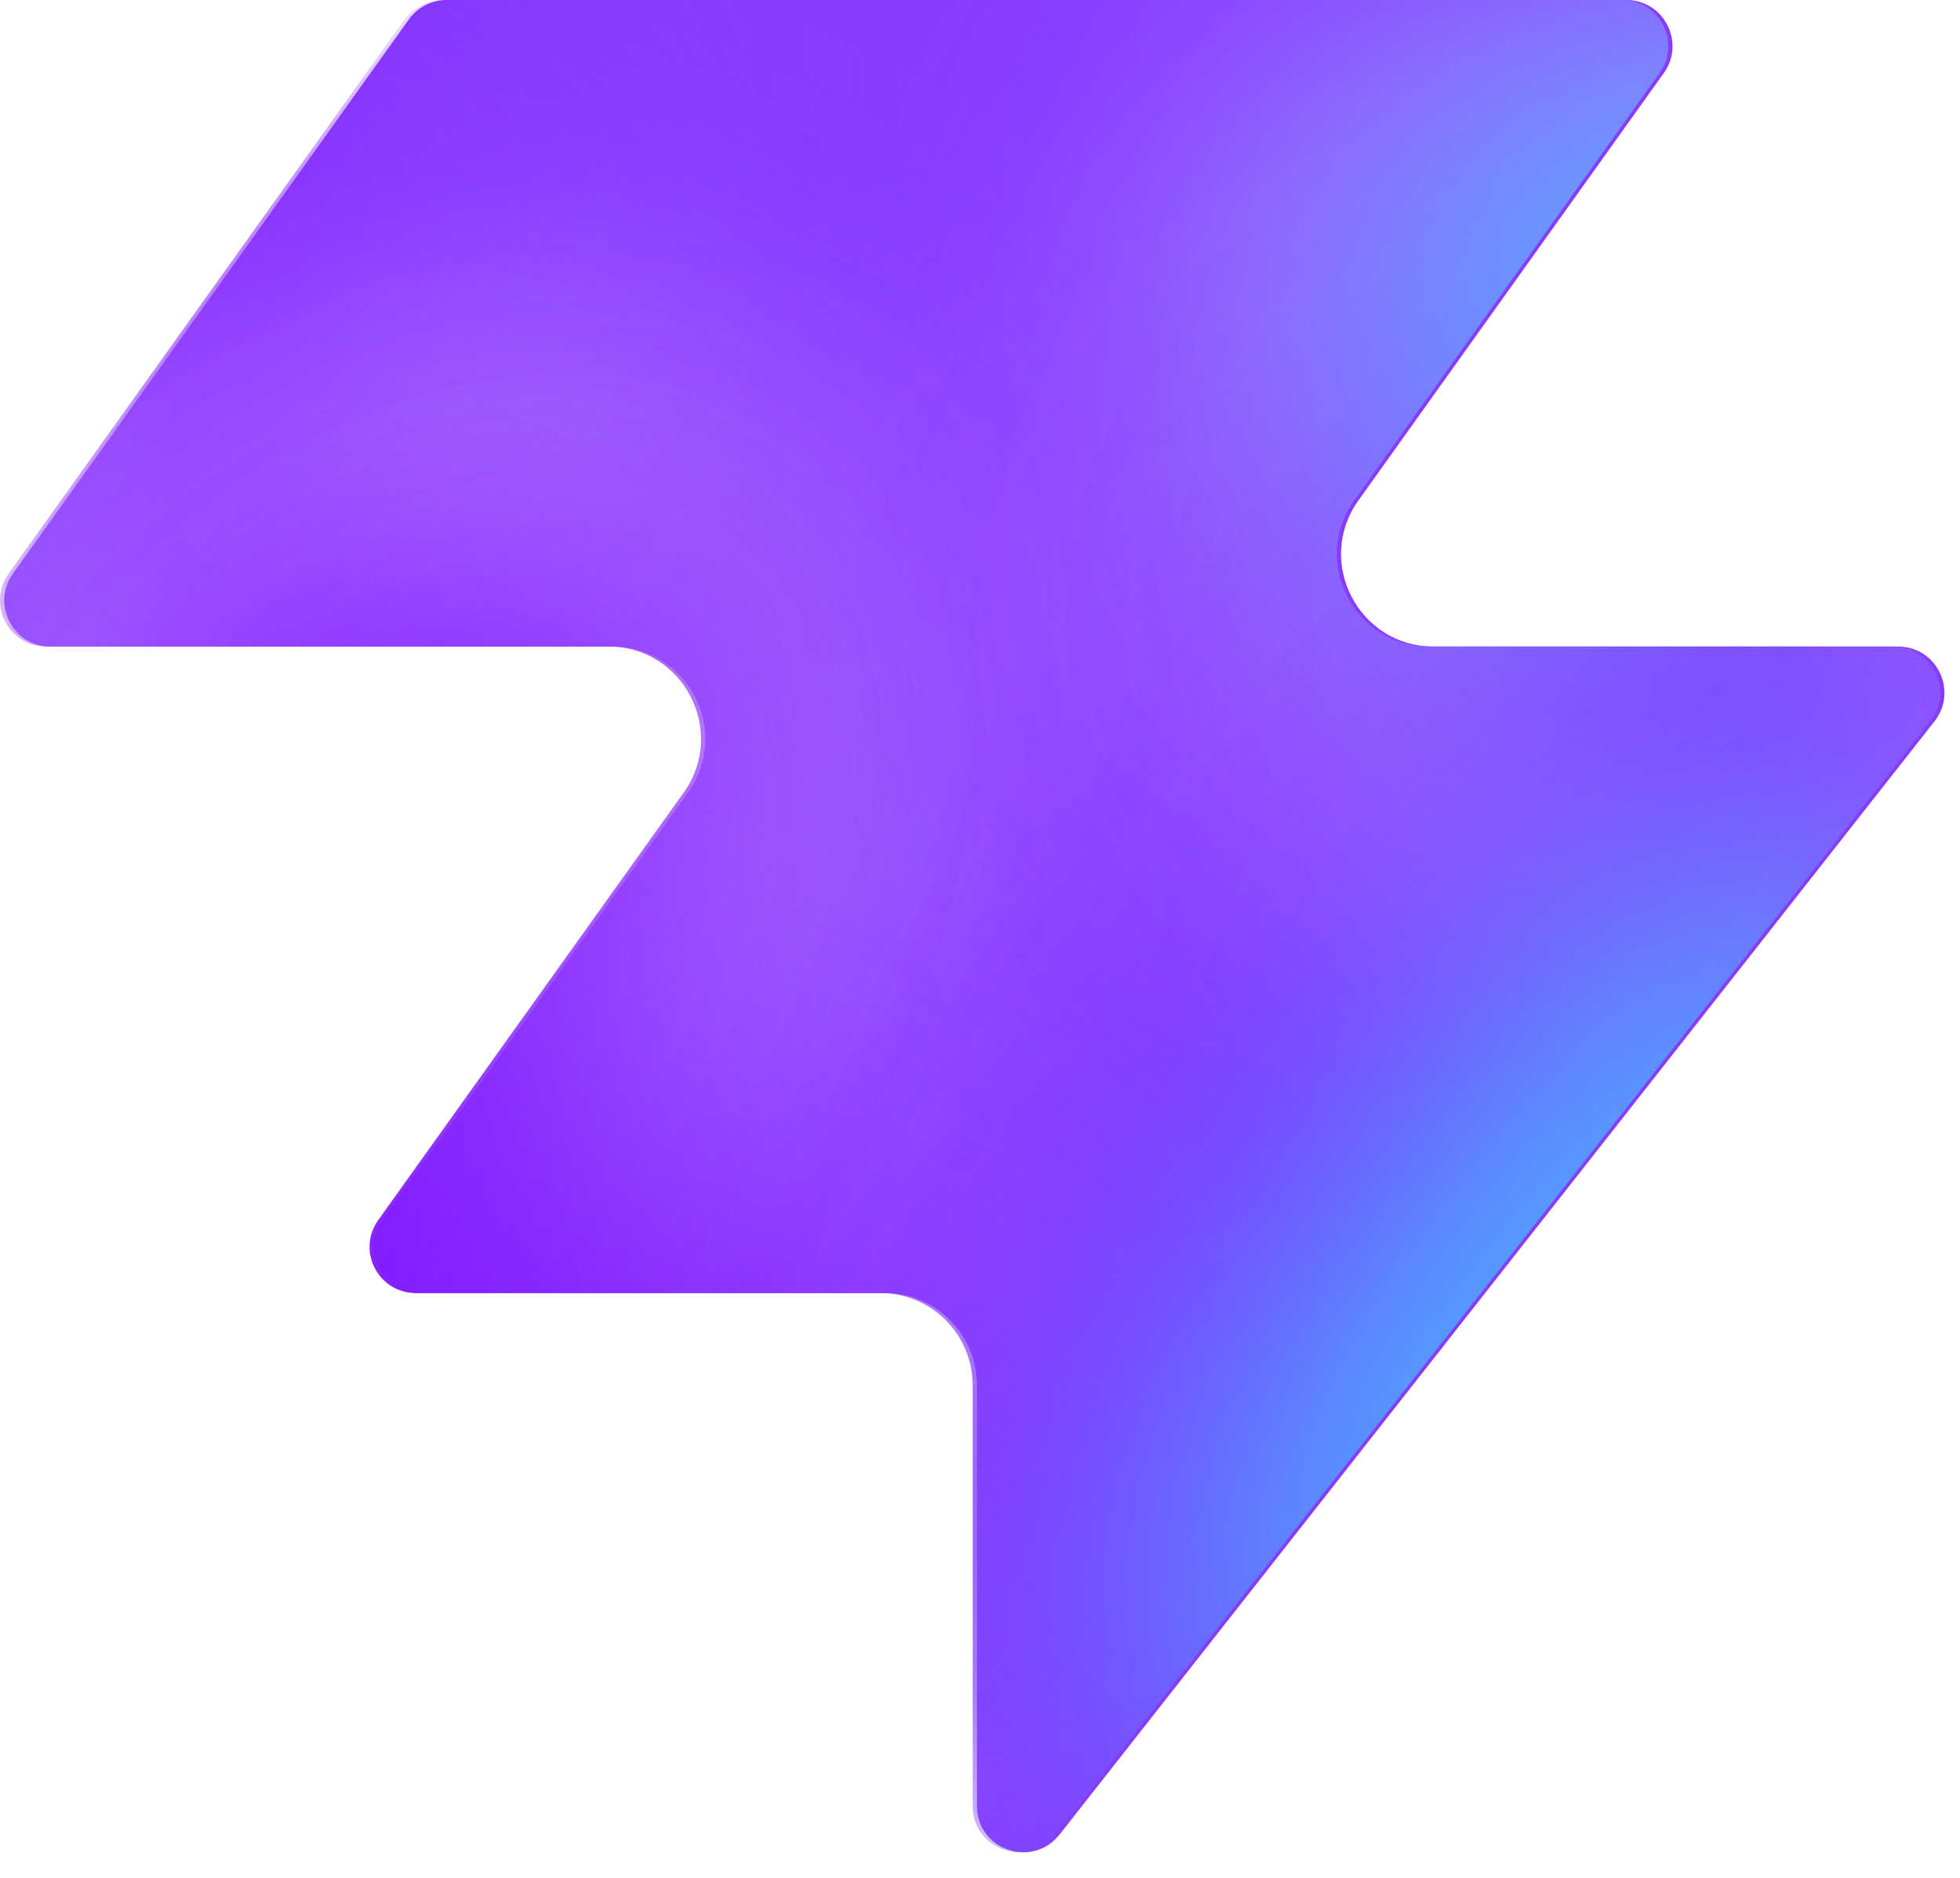
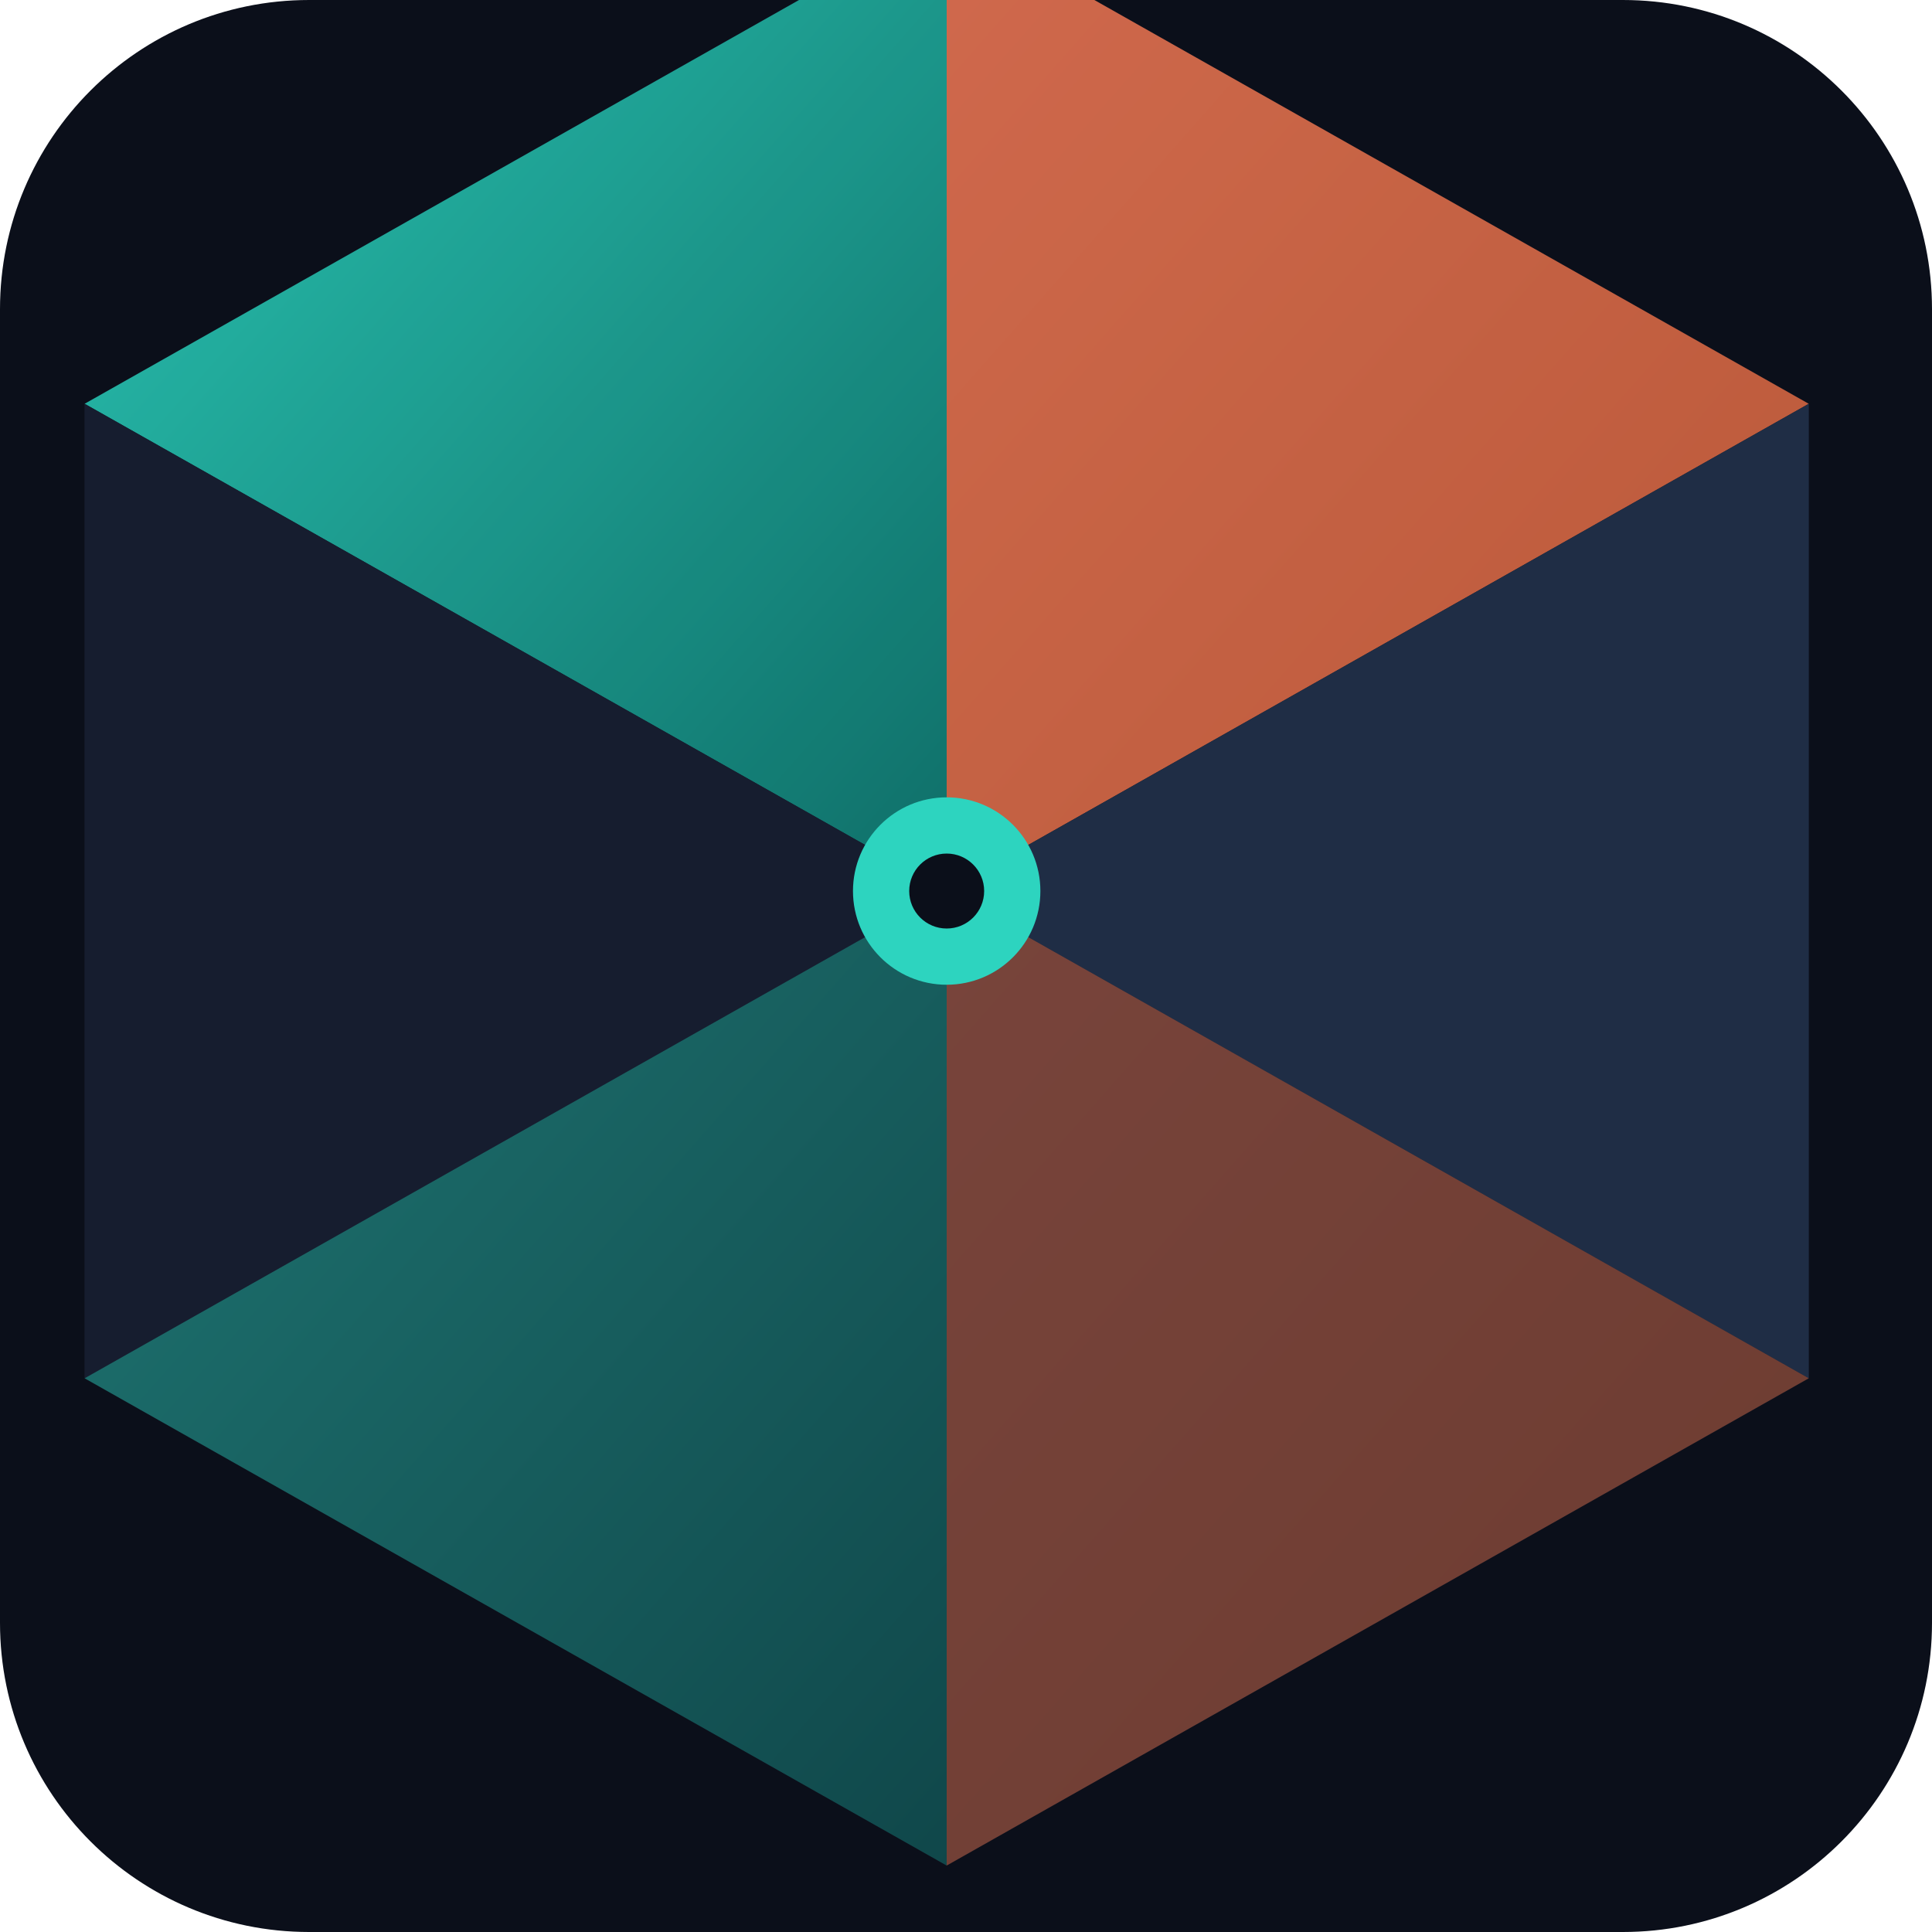
- <svg xmlns="http://www.w3.org/2000/svg" width="48" height="46" fill="none" viewBox="0 0 48 46">
-   <path fill="#863bff" d="M25.946 44.938c-.664.845-2.021.375-2.021-.698V33.937a2.26 2.26 0 0 0-2.262-2.262H10.287c-.92 0-1.456-1.04-.92-1.788l7.48-10.471c1.07-1.497 0-3.578-1.842-3.578H1.237c-.92 0-1.456-1.04-.92-1.788L10.013.474c.214-.297.556-.474.92-.474h28.894c.92 0 1.456 1.04.92 1.788l-7.48 10.471c-1.07 1.498 0 3.579 1.842 3.579h11.377c.943 0 1.473 1.088.89 1.83L25.947 44.94z" style="fill:#863bff;fill:color(display-p3 .525 .23 1);fill-opacity:1" />
-   <mask id="a" width="48" height="46" x="0" y="0" maskUnits="userSpaceOnUse" style="mask-type:alpha">
-     <path fill="#000" d="M25.842 44.938c-.664.844-2.021.375-2.021-.698V33.937a2.26 2.26 0 0 0-2.262-2.262H10.183c-.92 0-1.456-1.04-.92-1.788l7.48-10.471c1.07-1.498 0-3.579-1.842-3.579H1.133c-.92 0-1.456-1.04-.92-1.787L9.91.473c.214-.297.556-.474.92-.474h28.894c.92 0 1.456 1.04.92 1.788l-7.48 10.471c-1.07 1.498 0 3.578 1.842 3.578h11.377c.943 0 1.473 1.088.89 1.832L25.843 44.94z" style="fill:#000;fill-opacity:1" />
-   </mask>
-   <g mask="url(#a)">
-     <g filter="url(#b)">
-       <ellipse cx="5.508" cy="14.704" fill="#ede6ff" rx="5.508" ry="14.704" style="fill:#ede6ff;fill:color(display-p3 .927 .903 1);fill-opacity:1" transform="matrix(.00324 1 1 -.00324 -4.47 31.516)" />
-     </g>
-     <g filter="url(#c)">
-       <ellipse cx="10.399" cy="29.851" fill="#ede6ff" rx="10.399" ry="29.851" style="fill:#ede6ff;fill:color(display-p3 .927 .903 1);fill-opacity:1" transform="matrix(.00324 1 1 -.00324 -39.328 7.883)" />
-     </g>
-     <g filter="url(#d)">
-       <ellipse cx="5.508" cy="30.487" fill="#7e14ff" rx="5.508" ry="30.487" style="fill:#7e14ff;fill:color(display-p3 .492 .077 1);fill-opacity:1" transform="rotate(89.814 -25.913 -14.639)scale(1 -1)" />
-     </g>
-     <g filter="url(#e)">
-       <ellipse cx="5.508" cy="30.599" fill="#7e14ff" rx="5.508" ry="30.599" style="fill:#7e14ff;fill:color(display-p3 .492 .077 1);fill-opacity:1" transform="rotate(89.814 -32.644 -3.334)scale(1 -1)" />
-     </g>
-     <g filter="url(#f)">
-       <ellipse cx="5.508" cy="30.599" fill="#7e14ff" rx="5.508" ry="30.599" style="fill:#7e14ff;fill:color(display-p3 .492 .077 1);fill-opacity:1" transform="matrix(.00324 1 1 -.00324 -34.34 30.47)" />
-     </g>
-     <g filter="url(#g)">
-       <ellipse cx="14.072" cy="22.078" fill="#ede6ff" rx="14.072" ry="22.078" style="fill:#ede6ff;fill:color(display-p3 .927 .903 1);fill-opacity:1" transform="rotate(93.35 24.506 48.493)scale(-1 1)" />
-     </g>
-     <g filter="url(#h)">
-       <ellipse cx="3.47" cy="21.501" fill="#7e14ff" rx="3.47" ry="21.501" style="fill:#7e14ff;fill:color(display-p3 .492 .077 1);fill-opacity:1" transform="rotate(89.009 28.708 47.59)scale(-1 1)" />
-     </g>
-     <g filter="url(#i)">
-       <ellipse cx="3.47" cy="21.501" fill="#7e14ff" rx="3.47" ry="21.501" style="fill:#7e14ff;fill:color(display-p3 .492 .077 1);fill-opacity:1" transform="rotate(89.009 28.708 47.59)scale(-1 1)" />
-     </g>
-     <g filter="url(#j)">
-       <ellipse cx=".387" cy="8.972" fill="#7e14ff" rx="4.407" ry="29.108" style="fill:#7e14ff;fill:color(display-p3 .492 .077 1);fill-opacity:1" transform="rotate(39.51 .387 8.972)" />
-     </g>
-     <g filter="url(#k)">
-       <ellipse cx="47.523" cy="-6.092" fill="#7e14ff" rx="4.407" ry="29.108" style="fill:#7e14ff;fill:color(display-p3 .492 .077 1);fill-opacity:1" transform="rotate(37.892 47.523 -6.092)" />
-     </g>
-     <g filter="url(#l)">
-       <ellipse cx="41.412" cy="6.333" fill="#47bfff" rx="5.971" ry="9.665" style="fill:#47bfff;fill:color(display-p3 .28 .748 1);fill-opacity:1" transform="rotate(37.892 41.412 6.333)" />
-     </g>
-     <g filter="url(#m)">
-       <ellipse cx="-1.879" cy="38.332" fill="#7e14ff" rx="4.407" ry="29.108" style="fill:#7e14ff;fill:color(display-p3 .492 .077 1);fill-opacity:1" transform="rotate(37.892 -1.88 38.332)" />
-     </g>
-     <g filter="url(#n)">
-       <ellipse cx="-1.879" cy="38.332" fill="#7e14ff" rx="4.407" ry="29.108" style="fill:#7e14ff;fill:color(display-p3 .492 .077 1);fill-opacity:1" transform="rotate(37.892 -1.88 38.332)" />
-     </g>
-     <g filter="url(#o)">
-       <ellipse cx="35.651" cy="29.907" fill="#7e14ff" rx="4.407" ry="29.108" style="fill:#7e14ff;fill:color(display-p3 .492 .077 1);fill-opacity:1" transform="rotate(37.892 35.651 29.907)" />
-     </g>
-     <g filter="url(#p)">
-       <ellipse cx="38.418" cy="32.4" fill="#47bfff" rx="5.971" ry="15.297" style="fill:#47bfff;fill:color(display-p3 .28 .748 1);fill-opacity:1" transform="rotate(37.892 38.418 32.4)" />
-     </g>
+ <svg xmlns="http://www.w3.org/2000/svg" viewBox="0 0 100 100" width="100" height="100">
+   <defs>
+     <linearGradient id="tg2" x1="0%" y1="0%" x2="100%" y2="100%">
+       <stop offset="0%" style="stop-color:#2DD4BF" />
+       <stop offset="100%" style="stop-color:#0F766E" />
+     </linearGradient>
+     <linearGradient id="rg2" x1="0%" y1="0%" x2="100%" y2="100%">
+       <stop offset="0%" style="stop-color:#E07050" />
+       <stop offset="100%" style="stop-color:#C85E3A" />
+     </linearGradient>
+   </defs>
+   <rect width="100" height="100" rx="16" fill="#0B0F1A" />
+   <g transform="translate(-48, -47) scale(0.97)">
+     <polygon points="100,44 146,70 146,122 100,148 54,122 54,70" fill="#111827" />
+     <polygon points="54,70 100,44 100,96" fill="url(#tg2)" opacity="0.92" />
+     <polygon points="100,44 146,70 100,96" fill="url(#rg2)" opacity="0.92" />
+     <polygon points="54,70 100,96 54,122" fill="#161D2F" />
+     <polygon points="146,70 146,122 100,96" fill="#1F2D45" />
+     <polygon points="54,122 100,96 100,148" fill="url(#tg2)" opacity="0.5" />
+     <polygon points="100,96 146,122 100,148" fill="url(#rg2)" opacity="0.5" />
+     <circle cx="100" cy="96" r="5" fill="#2DD4BF" />
+     <circle cx="100" cy="96" r="2" fill="#0B0F1A" />
  </g>
-   <defs>
-     <filter id="b" width="60.045" height="41.654" x="-19.77" y="16.149" color-interpolation-filters="sRGB" filterUnits="userSpaceOnUse">
-       <feFlood flood-opacity="0" result="BackgroundImageFix" />
-       <feBlend in="SourceGraphic" in2="BackgroundImageFix" result="shape" />
-       <feGaussianBlur result="effect1_foregroundBlur_2002_17158" stdDeviation="7.659" />
-     </filter>
-     <filter id="c" width="90.34" height="51.437" x="-54.613" y="-7.533" color-interpolation-filters="sRGB" filterUnits="userSpaceOnUse">
-       <feFlood flood-opacity="0" result="BackgroundImageFix" />
-       <feBlend in="SourceGraphic" in2="BackgroundImageFix" result="shape" />
-       <feGaussianBlur result="effect1_foregroundBlur_2002_17158" stdDeviation="7.659" />
-     </filter>
-     <filter id="d" width="79.355" height="29.4" x="-49.64" y="2.03" color-interpolation-filters="sRGB" filterUnits="userSpaceOnUse">
-       <feFlood flood-opacity="0" result="BackgroundImageFix" />
-       <feBlend in="SourceGraphic" in2="BackgroundImageFix" result="shape" />
-       <feGaussianBlur result="effect1_foregroundBlur_2002_17158" stdDeviation="4.596" />
-     </filter>
-     <filter id="e" width="79.579" height="29.4" x="-45.045" y="20.029" color-interpolation-filters="sRGB" filterUnits="userSpaceOnUse">
-       <feFlood flood-opacity="0" result="BackgroundImageFix" />
-       <feBlend in="SourceGraphic" in2="BackgroundImageFix" result="shape" />
-       <feGaussianBlur result="effect1_foregroundBlur_2002_17158" stdDeviation="4.596" />
-     </filter>
-     <filter id="f" width="79.579" height="29.4" x="-43.513" y="21.178" color-interpolation-filters="sRGB" filterUnits="userSpaceOnUse">
-       <feFlood flood-opacity="0" result="BackgroundImageFix" />
-       <feBlend in="SourceGraphic" in2="BackgroundImageFix" result="shape" />
-       <feGaussianBlur result="effect1_foregroundBlur_2002_17158" stdDeviation="4.596" />
-     </filter>
-     <filter id="g" width="74.749" height="58.852" x="15.756" y="-17.901" color-interpolation-filters="sRGB" filterUnits="userSpaceOnUse">
-       <feFlood flood-opacity="0" result="BackgroundImageFix" />
-       <feBlend in="SourceGraphic" in2="BackgroundImageFix" result="shape" />
-       <feGaussianBlur result="effect1_foregroundBlur_2002_17158" stdDeviation="7.659" />
-     </filter>
-     <filter id="h" width="61.377" height="25.362" x="23.548" y="2.284" color-interpolation-filters="sRGB" filterUnits="userSpaceOnUse">
-       <feFlood flood-opacity="0" result="BackgroundImageFix" />
-       <feBlend in="SourceGraphic" in2="BackgroundImageFix" result="shape" />
-       <feGaussianBlur result="effect1_foregroundBlur_2002_17158" stdDeviation="4.596" />
-     </filter>
-     <filter id="i" width="61.377" height="25.362" x="23.548" y="2.284" color-interpolation-filters="sRGB" filterUnits="userSpaceOnUse">
-       <feFlood flood-opacity="0" result="BackgroundImageFix" />
-       <feBlend in="SourceGraphic" in2="BackgroundImageFix" result="shape" />
-       <feGaussianBlur result="effect1_foregroundBlur_2002_17158" stdDeviation="4.596" />
-     </filter>
-     <filter id="j" width="56.045" height="63.649" x="-27.636" y="-22.853" color-interpolation-filters="sRGB" filterUnits="userSpaceOnUse">
-       <feFlood flood-opacity="0" result="BackgroundImageFix" />
-       <feBlend in="SourceGraphic" in2="BackgroundImageFix" result="shape" />
-       <feGaussianBlur result="effect1_foregroundBlur_2002_17158" stdDeviation="4.596" />
-     </filter>
-     <filter id="k" width="54.814" height="64.646" x="20.116" y="-38.415" color-interpolation-filters="sRGB" filterUnits="userSpaceOnUse">
-       <feFlood flood-opacity="0" result="BackgroundImageFix" />
-       <feBlend in="SourceGraphic" in2="BackgroundImageFix" result="shape" />
-       <feGaussianBlur result="effect1_foregroundBlur_2002_17158" stdDeviation="4.596" />
-     </filter>
-     <filter id="l" width="33.541" height="35.313" x="24.641" y="-11.323" color-interpolation-filters="sRGB" filterUnits="userSpaceOnUse">
-       <feFlood flood-opacity="0" result="BackgroundImageFix" />
-       <feBlend in="SourceGraphic" in2="BackgroundImageFix" result="shape" />
-       <feGaussianBlur result="effect1_foregroundBlur_2002_17158" stdDeviation="4.596" />
-     </filter>
-     <filter id="m" width="54.814" height="64.646" x="-29.286" y="6.009" color-interpolation-filters="sRGB" filterUnits="userSpaceOnUse">
-       <feFlood flood-opacity="0" result="BackgroundImageFix" />
-       <feBlend in="SourceGraphic" in2="BackgroundImageFix" result="shape" />
-       <feGaussianBlur result="effect1_foregroundBlur_2002_17158" stdDeviation="4.596" />
-     </filter>
-     <filter id="n" width="54.814" height="64.646" x="-29.286" y="6.009" color-interpolation-filters="sRGB" filterUnits="userSpaceOnUse">
-       <feFlood flood-opacity="0" result="BackgroundImageFix" />
-       <feBlend in="SourceGraphic" in2="BackgroundImageFix" result="shape" />
-       <feGaussianBlur result="effect1_foregroundBlur_2002_17158" stdDeviation="4.596" />
-     </filter>
-     <filter id="o" width="54.814" height="64.646" x="8.244" y="-2.416" color-interpolation-filters="sRGB" filterUnits="userSpaceOnUse">
-       <feFlood flood-opacity="0" result="BackgroundImageFix" />
-       <feBlend in="SourceGraphic" in2="BackgroundImageFix" result="shape" />
-       <feGaussianBlur result="effect1_foregroundBlur_2002_17158" stdDeviation="4.596" />
-     </filter>
-     <filter id="p" width="39.409" height="43.623" x="18.713" y="10.588" color-interpolation-filters="sRGB" filterUnits="userSpaceOnUse">
-       <feFlood flood-opacity="0" result="BackgroundImageFix" />
-       <feBlend in="SourceGraphic" in2="BackgroundImageFix" result="shape" />
-       <feGaussianBlur result="effect1_foregroundBlur_2002_17158" stdDeviation="4.596" />
-     </filter>
-   </defs>
</svg>
